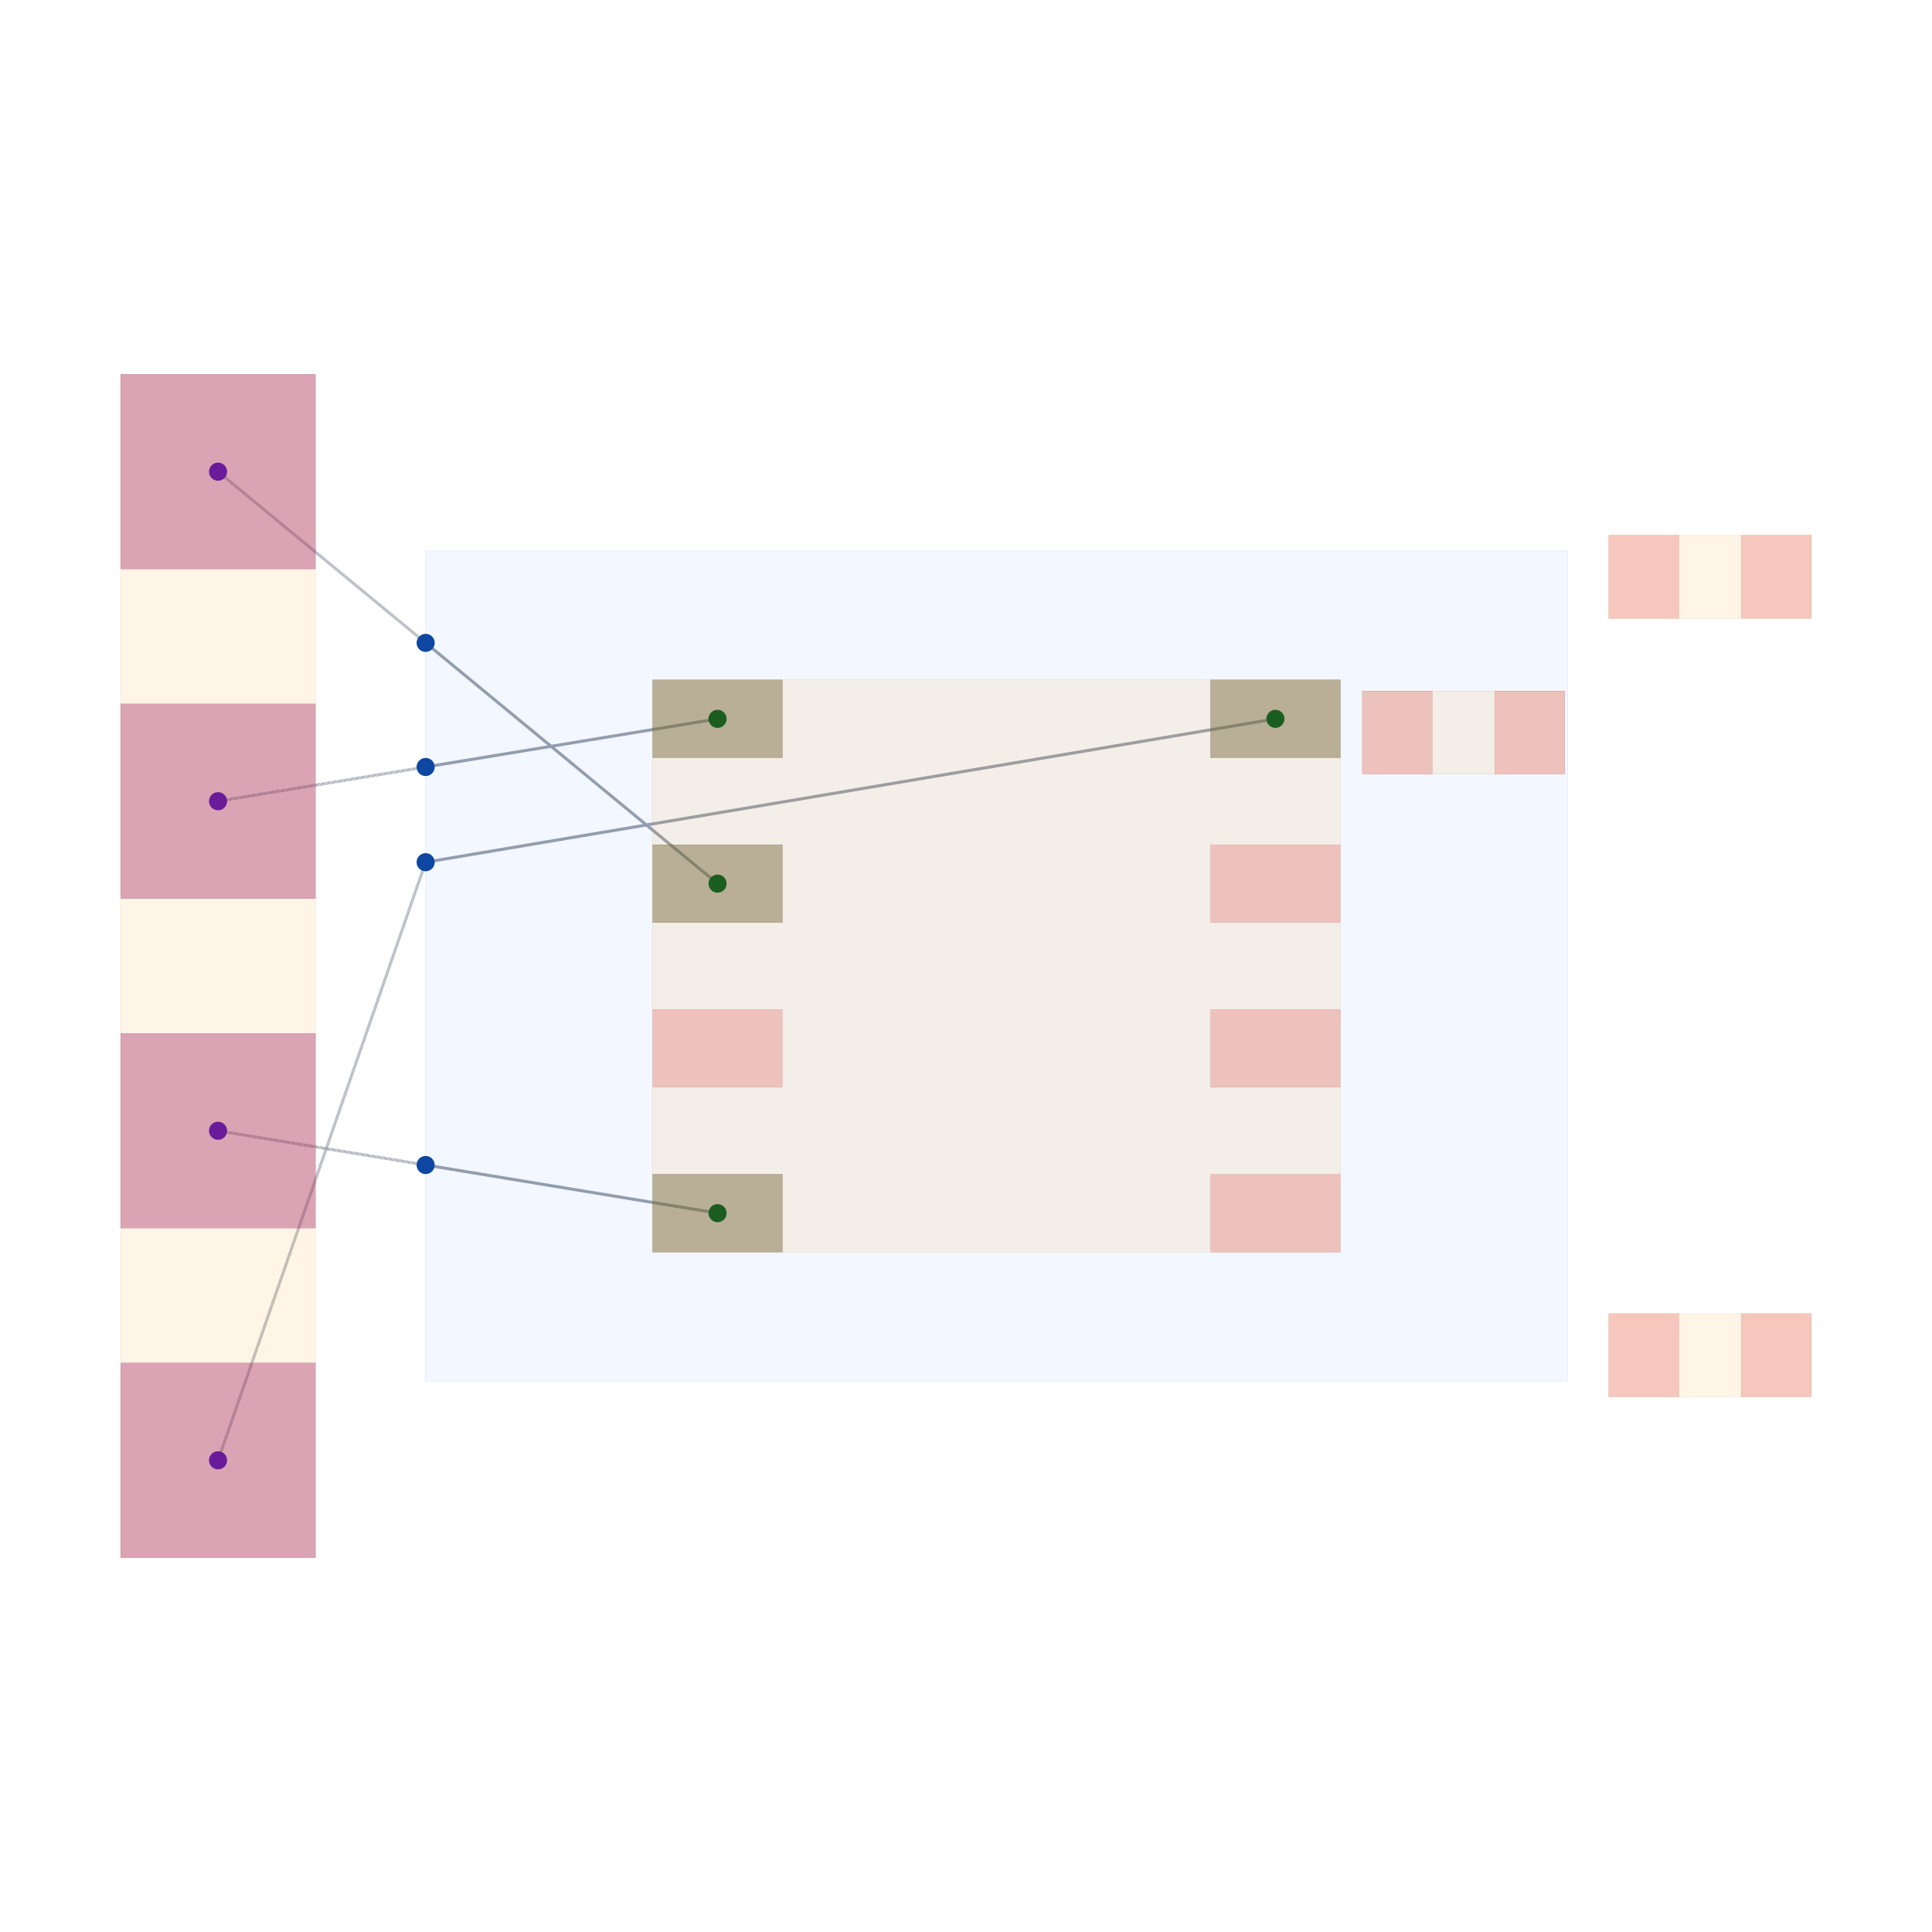
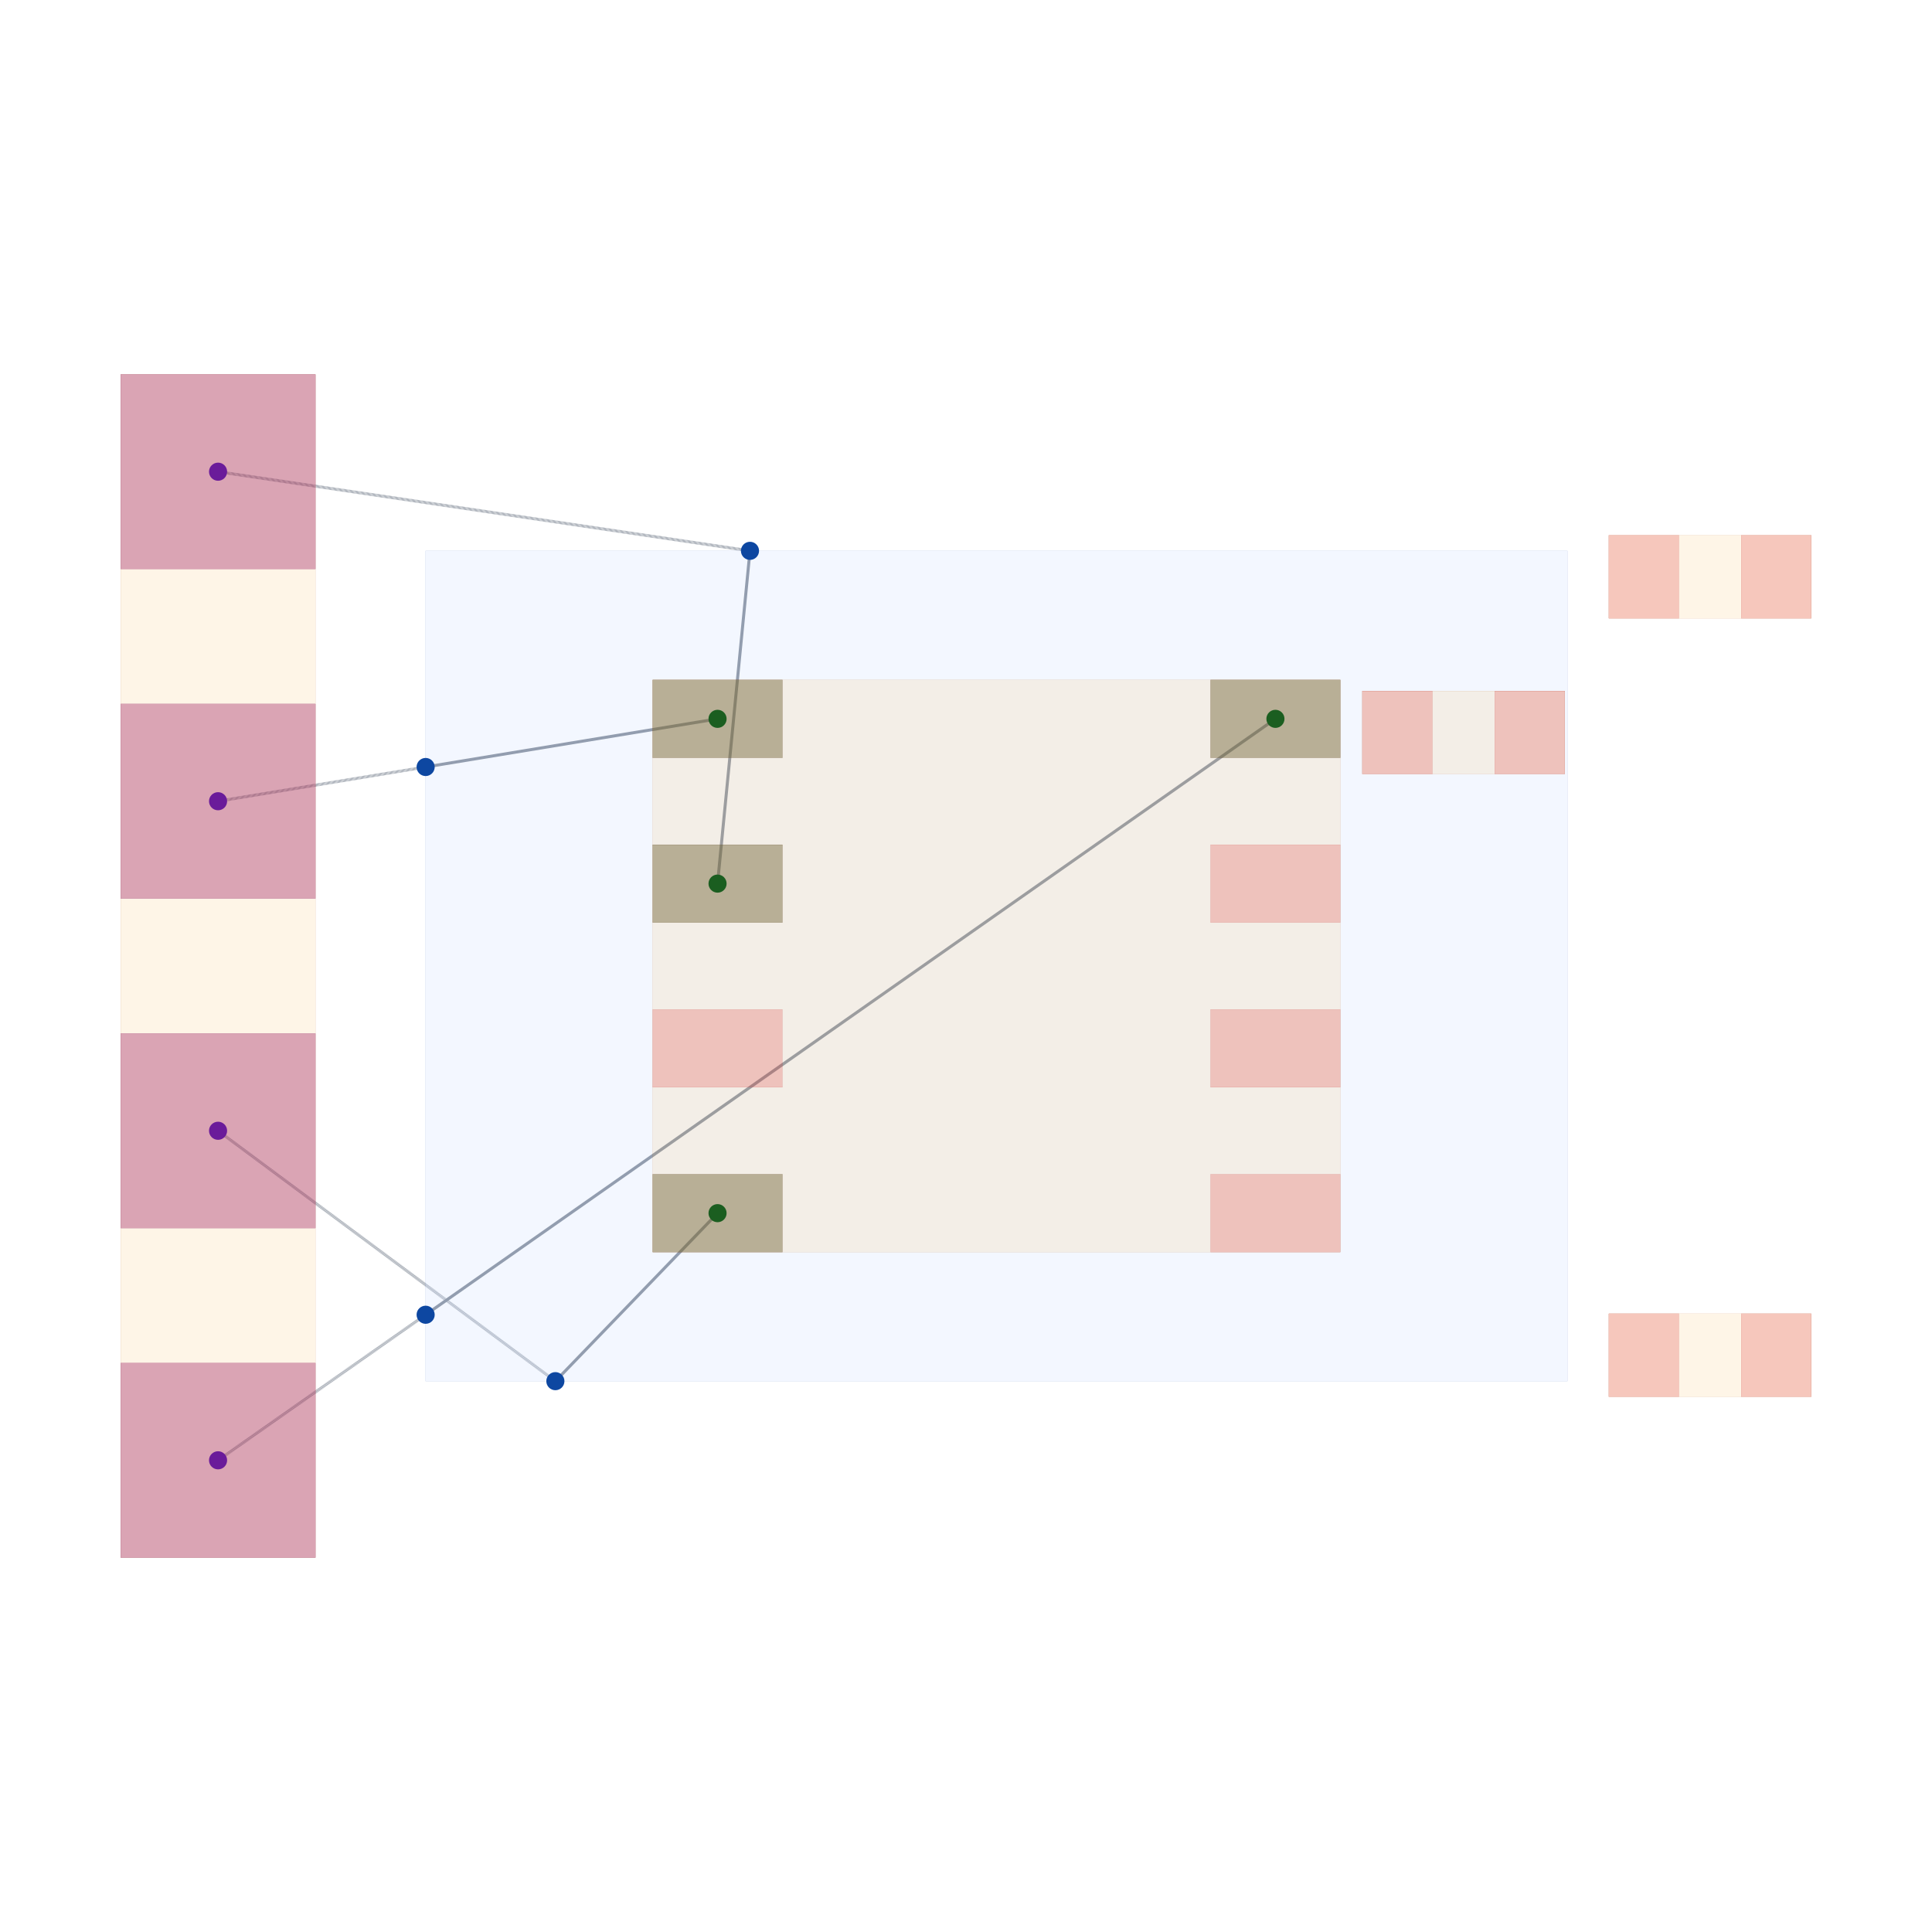
<svg xmlns="http://www.w3.org/2000/svg" width="640" height="640" viewBox="0 0 640 640">
  <rect width="100%" height="100%" fill="white" />
  <g>
-     <polyline data-points="2.15,1.905 -4.4,0.7999999999999998" data-type="line" data-label="breakout segment source_trace_j1_vcc_to_u1_vcc" points="422.502,238.127 140.998,285.618" fill="none" stroke="#7e8794" stroke-width="1px" />
+     <polyline data-points="2.15,1.905 -4.400000000000002,-2.6880368098159515" data-type="line" data-label="breakout segment source_trace_j1_vcc_to_u1_vcc" points="422.502,238.127 140.998,435.526" fill="none" stroke="#7e8794" stroke-width="1px" />
  </g>
  <g>
-     <polyline data-points="-4.4,0.7999999999999998 -6,-3.81" data-type="line" data-label="target guide source_trace_j1_vcc_to_u1_vcc" points="140.998,285.618 72.233,483.745" fill="none" stroke="#7e8794" stroke-width="1px" stroke-dasharray="0.15 0.15" />
+     <polyline data-points="-4.400000000000002,-2.6880368098159515 -6,-3.81" data-type="line" data-label="target guide source_trace_j1_vcc_to_u1_vcc" points="140.998,435.526 72.233,483.745" fill="none" stroke="#7e8794" stroke-width="1px" stroke-dasharray="0.15 0.15" />
  </g>
  <g>
-     <polyline data-points="-2.15,-1.905 -4.4,-1.5338961038961039" data-type="line" data-label="breakout segment source_trace_j1_gnd_to_u1_gnd" points="237.698,401.873 140.998,385.923" fill="none" stroke="#7e8794" stroke-width="1px" />
+     <polyline data-points="-2.15,-1.905 -3.4000000000000004,-3.2" data-type="line" data-label="breakout segment source_trace_j1_gnd_to_u1_gnd" points="237.698,401.873 183.975,457.529" fill="none" stroke="#7e8794" stroke-width="1px" />
  </g>
  <g>
-     <polyline data-points="-4.4,-1.5338961038961039 -6,-1.27" data-type="line" data-label="target guide source_trace_j1_gnd_to_u1_gnd" points="140.998,385.923 72.233,374.582" fill="none" stroke="#7e8794" stroke-width="1px" stroke-dasharray="0.15 0.15" />
+     <polyline data-points="-3.4000000000000004,-3.2 -6,-1.27" data-type="line" data-label="target guide source_trace_j1_gnd_to_u1_gnd" points="183.975,457.529 72.233,374.582" fill="none" stroke="#7e8794" stroke-width="1px" stroke-dasharray="0.15 0.15" />
  </g>
  <g>
    <polyline data-points="-2.15,1.905 -4.4,1.5338961038961039" data-type="line" data-label="breakout segment source_trace_j1_sda_to_u1_sda" points="237.698,238.127 140.998,254.077" fill="none" stroke="#7e8794" stroke-width="1px" />
  </g>
  <g>
    <polyline data-points="-4.4,1.5338961038961039 -6,1.27" data-type="line" data-label="target guide source_trace_j1_sda_to_u1_sda" points="140.998,254.077 72.233,265.418" fill="none" stroke="#7e8794" stroke-width="1px" stroke-dasharray="0.15 0.15" />
  </g>
  <g>
-     <polyline data-points="-2.15,0.635 -4.4,2.490519480519481" data-type="line" data-label="breakout segment source_trace_j1_scl_to_u1_scl" points="237.698,292.709 140.998,212.963" fill="none" stroke="#7e8794" stroke-width="1px" />
+     <polyline data-points="-2.15,0.635 -1.9000000000000004,3.2" data-type="line" data-label="breakout segment source_trace_j1_scl_to_u1_scl" points="237.698,292.709 248.442,182.471" fill="none" stroke="#7e8794" stroke-width="1px" />
  </g>
  <g>
-     <polyline data-points="-4.4,2.490519480519481 -6,3.81" data-type="line" data-label="target guide source_trace_j1_scl_to_u1_scl" points="140.998,212.963 72.233,156.255" fill="none" stroke="#7e8794" stroke-width="1px" stroke-dasharray="0.15 0.15" />
+     <polyline data-points="-1.9000000000000004,3.2 -6,3.81" data-type="line" data-label="target guide source_trace_j1_scl_to_u1_scl" points="248.442,182.471 72.233,156.255" fill="none" stroke="#7e8794" stroke-width="1px" stroke-dasharray="0.15 0.15" />
  </g>
  <g>
    <rect data-type="rect" data-label="breakout bounds" data-x="0" data-y="0" x="140.998" y="182.471" width="378.204" height="275.058" fill="rgba(210, 225, 255, 0.25)" stroke="#315fba" stroke-width="0.023" />
  </g>
  <g>
    <rect data-type="rect" data-label="U1 soic8" data-x="0" data-y="0" x="216.209" y="225.234" width="227.782" height="189.532" fill="rgba(245, 158, 11, 0.1)" stroke="#b45309" stroke-width="0.023" />
  </g>
  <g>
    <rect data-type="rect" data-label="C1 0402" data-x="3.6" data-y="1.8" x="451.297" y="228.887" width="67.045" height="27.506" fill="rgba(245, 158, 11, 0.1)" stroke="#b45309" stroke-width="0.023" />
  </g>
  <g>
    <rect data-type="rect" data-label="J1 pinrow4" data-x="-6" data-y="0" x="40" y="124.021" width="64.467" height="391.957" fill="rgba(245, 158, 11, 0.1)" stroke="#b45309" stroke-width="0.023" />
  </g>
  <g>
    <rect data-type="rect" data-label="R1 0402" data-x="5.5" data-y="3" x="532.955" y="177.314" width="67.045" height="27.506" fill="rgba(245, 158, 11, 0.1)" stroke="#b45309" stroke-width="0.023" />
  </g>
  <g>
    <rect data-type="rect" data-label="R2 0402" data-x="5.5" data-y="-3" x="532.955" y="435.18" width="67.045" height="27.506" fill="rgba(245, 158, 11, 0.1)" stroke="#b45309" stroke-width="0.023" />
  </g>
  <g>
    <rect data-type="rect" data-label="U1.SDA" data-x="-2.15" data-y="1.905" x="216.209" y="225.234" width="42.978" height="25.787" fill="rgba(220, 38, 38, 0.22)" stroke="#b91c1c" stroke-width="0.023" />
  </g>
  <g>
    <rect data-type="rect" data-label="U1.SCL" data-x="-2.15" data-y="0.635" x="216.209" y="279.816" width="42.978" height="25.787" fill="rgba(220, 38, 38, 0.22)" stroke="#b91c1c" stroke-width="0.023" />
  </g>
  <g>
    <rect data-type="rect" data-label="U1.ADDR" data-x="-2.15" data-y="-0.635" x="216.209" y="334.398" width="42.978" height="25.787" fill="rgba(220, 38, 38, 0.22)" stroke="#b91c1c" stroke-width="0.023" />
  </g>
  <g>
    <rect data-type="rect" data-label="U1.GND" data-x="-2.15" data-y="-1.905" x="216.209" y="388.979" width="42.978" height="25.787" fill="rgba(220, 38, 38, 0.22)" stroke="#b91c1c" stroke-width="0.023" />
  </g>
  <g>
    <rect data-type="rect" data-label="U1.INT" data-x="2.15" data-y="-1.905" x="401.013" y="388.979" width="42.978" height="25.787" fill="rgba(220, 38, 38, 0.22)" stroke="#b91c1c" stroke-width="0.023" />
  </g>
  <g>
    <rect data-type="rect" data-label="U1.NC1" data-x="2.15" data-y="-0.635" x="401.013" y="334.398" width="42.978" height="25.787" fill="rgba(220, 38, 38, 0.22)" stroke="#b91c1c" stroke-width="0.023" />
  </g>
  <g>
    <rect data-type="rect" data-label="U1.NC2" data-x="2.15" data-y="0.635" x="401.013" y="279.816" width="42.978" height="25.787" fill="rgba(220, 38, 38, 0.22)" stroke="#b91c1c" stroke-width="0.023" />
  </g>
  <g>
    <rect data-type="rect" data-label="U1.VCC" data-x="2.15" data-y="1.905" x="401.013" y="225.234" width="42.978" height="25.787" fill="rgba(220, 38, 38, 0.22)" stroke="#b91c1c" stroke-width="0.023" />
  </g>
  <g>
    <rect data-type="rect" data-label="C1.1" data-x="3.09" data-y="1.8" x="451.297" y="228.887" width="23.208" height="27.506" fill="rgba(220, 38, 38, 0.22)" stroke="#b91c1c" stroke-width="0.023" />
  </g>
  <g>
    <rect data-type="rect" data-label="C1.2" data-x="4.11" data-y="1.8" x="495.134" y="228.887" width="23.208" height="27.506" fill="rgba(220, 38, 38, 0.22)" stroke="#b91c1c" stroke-width="0.023" />
  </g>
  <g>
    <rect data-type="rect" data-label="J1.VCC" data-x="-6" data-y="-3.81" x="40" y="451.512" width="64.467" height="64.467" fill="rgba(220, 38, 38, 0.22)" stroke="#b91c1c" stroke-width="0.023" />
  </g>
  <g>
    <rect data-type="rect" data-label="J1.GND" data-x="-6" data-y="-1.27" x="40" y="342.348" width="64.467" height="64.467" fill="rgba(220, 38, 38, 0.22)" stroke="#b91c1c" stroke-width="0.023" />
  </g>
  <g>
    <rect data-type="rect" data-label="J1.SDA" data-x="-6" data-y="1.27" x="40" y="233.185" width="64.467" height="64.467" fill="rgba(220, 38, 38, 0.22)" stroke="#b91c1c" stroke-width="0.023" />
  </g>
  <g>
    <rect data-type="rect" data-label="J1.SCL" data-x="-6" data-y="3.81" x="40" y="124.021" width="64.467" height="64.467" fill="rgba(220, 38, 38, 0.22)" stroke="#b91c1c" stroke-width="0.023" />
  </g>
  <g>
    <rect data-type="rect" data-label="R1.1" data-x="4.99" data-y="3" x="532.955" y="177.314" width="23.208" height="27.506" fill="rgba(220, 38, 38, 0.22)" stroke="#b91c1c" stroke-width="0.023" />
  </g>
  <g>
    <rect data-type="rect" data-label="R1.2" data-x="6.01" data-y="3" x="576.792" y="177.314" width="23.208" height="27.506" fill="rgba(220, 38, 38, 0.22)" stroke="#b91c1c" stroke-width="0.023" />
  </g>
  <g>
    <rect data-type="rect" data-label="R2.1" data-x="4.99" data-y="-3" x="532.955" y="435.18" width="23.208" height="27.506" fill="rgba(220, 38, 38, 0.22)" stroke="#b91c1c" stroke-width="0.023" />
  </g>
  <g>
    <rect data-type="rect" data-label="R2.2" data-x="6.01" data-y="-3" x="576.792" y="435.18" width="23.208" height="27.506" fill="rgba(220, 38, 38, 0.22)" stroke="#b91c1c" stroke-width="0.023" />
  </g>
  <g>
    <rect data-type="rect" data-label="U1.VCC" data-x="2.15" data-y="1.905" x="401.013" y="225.234" width="42.978" height="25.787" fill="rgba(46, 125, 50, 0.28)" stroke="#1b5e20" stroke-width="0.023" />
  </g>
  <g>
    <rect data-type="rect" data-label="U1.GND" data-x="-2.15" data-y="-1.905" x="216.209" y="388.979" width="42.978" height="25.787" fill="rgba(46, 125, 50, 0.28)" stroke="#1b5e20" stroke-width="0.023" />
  </g>
  <g>
    <rect data-type="rect" data-label="U1.SDA" data-x="-2.15" data-y="1.905" x="216.209" y="225.234" width="42.978" height="25.787" fill="rgba(46, 125, 50, 0.28)" stroke="#1b5e20" stroke-width="0.023" />
  </g>
  <g>
    <rect data-type="rect" data-label="U1.SCL" data-x="-2.15" data-y="0.635" x="216.209" y="279.816" width="42.978" height="25.787" fill="rgba(46, 125, 50, 0.28)" stroke="#1b5e20" stroke-width="0.023" />
  </g>
  <g>
    <rect data-type="rect" data-label="J1.VCC" data-x="-6" data-y="-3.81" x="40" y="451.512" width="64.467" height="64.467" fill="rgba(106, 27, 154, 0.2)" stroke="#6a1b9a" stroke-width="0.023" />
  </g>
  <g>
    <rect data-type="rect" data-label="J1.GND" data-x="-6" data-y="-1.27" x="40" y="342.348" width="64.467" height="64.467" fill="rgba(106, 27, 154, 0.2)" stroke="#6a1b9a" stroke-width="0.023" />
  </g>
  <g>
    <rect data-type="rect" data-label="J1.SDA" data-x="-6" data-y="1.27" x="40" y="233.185" width="64.467" height="64.467" fill="rgba(106, 27, 154, 0.2)" stroke="#6a1b9a" stroke-width="0.023" />
  </g>
  <g>
    <rect data-type="rect" data-label="J1.SCL" data-x="-6" data-y="3.81" x="40" y="124.021" width="64.467" height="64.467" fill="rgba(106, 27, 154, 0.2)" stroke="#6a1b9a" stroke-width="0.023" />
  </g>
  <g>
    <circle data-type="point" data-label="inside pad source_port_u1_vcc" data-x="2.15" data-y="1.905" cx="422.502" cy="238.127" r="3" fill="#1b5e20" />
  </g>
  <g>
    <circle data-type="point" data-label="inside pad source_port_u1_gnd" data-x="-2.15" data-y="-1.905" cx="237.698" cy="401.873" r="3" fill="#1b5e20" />
  </g>
  <g>
    <circle data-type="point" data-label="inside pad source_port_u1_sda" data-x="-2.15" data-y="1.905" cx="237.698" cy="238.127" r="3" fill="#1b5e20" />
  </g>
  <g>
    <circle data-type="point" data-label="inside pad source_port_u1_scl" data-x="-2.15" data-y="0.635" cx="237.698" cy="292.709" r="3" fill="#1b5e20" />
  </g>
  <g>
    <circle data-type="point" data-label="outside target source_port_j1_vcc" data-x="-6" data-y="-3.81" cx="72.233" cy="483.745" r="3" fill="#6a1b9a" />
  </g>
  <g>
    <circle data-type="point" data-label="outside target source_port_j1_gnd" data-x="-6" data-y="-1.27" cx="72.233" cy="374.582" r="3" fill="#6a1b9a" />
  </g>
  <g>
    <circle data-type="point" data-label="outside target source_port_j1_sda" data-x="-6" data-y="1.27" cx="72.233" cy="265.418" r="3" fill="#6a1b9a" />
  </g>
  <g>
    <circle data-type="point" data-label="outside target source_port_j1_scl" data-x="-6" data-y="3.81" cx="72.233" cy="156.255" r="3" fill="#6a1b9a" />
  </g>
  <g>
-     <circle data-type="point" data-label="selected breakout source_port_u1_vcc" data-x="-4.4" data-y="0.7999999999999998" cx="140.998" cy="285.618" r="3" fill="#0d47a1" />
+     <circle data-type="point" data-label="selected breakout source_port_u1_vcc" data-x="-4.400000000000002" data-y="-2.6880368098159515" cx="140.998" cy="435.526" r="3" fill="#0d47a1" />
  </g>
  <g>
-     <circle data-type="point" data-label="selected breakout source_port_u1_gnd" data-x="-4.4" data-y="-1.5338961038961039" cx="140.998" cy="385.923" r="3" fill="#0d47a1" />
+     <circle data-type="point" data-label="selected breakout source_port_u1_gnd" data-x="-3.4000000000000004" data-y="-3.2" cx="183.975" cy="457.529" r="3" fill="#0d47a1" />
  </g>
  <g>
    <circle data-type="point" data-label="selected breakout source_port_u1_sda" data-x="-4.4" data-y="1.5338961038961039" cx="140.998" cy="254.077" r="3" fill="#0d47a1" />
  </g>
  <g>
-     <circle data-type="point" data-label="selected breakout source_port_u1_scl" data-x="-4.4" data-y="2.490519480519481" cx="140.998" cy="212.963" r="3" fill="#0d47a1" />
+     <circle data-type="point" data-label="selected breakout source_port_u1_scl" data-x="-1.9000000000000004" data-y="3.2" cx="248.442" cy="182.471" r="3" fill="#0d47a1" />
  </g>
  <g id="crosshair" style="display: none">
    <line id="crosshair-h" y1="0" y2="640" stroke="#666" stroke-width="0.5" />
    <line id="crosshair-v" x1="0" x2="640" stroke="#666" stroke-width="0.5" />
    <text id="coordinates" font-family="monospace" font-size="12" fill="#666" />
  </g>
</svg>
